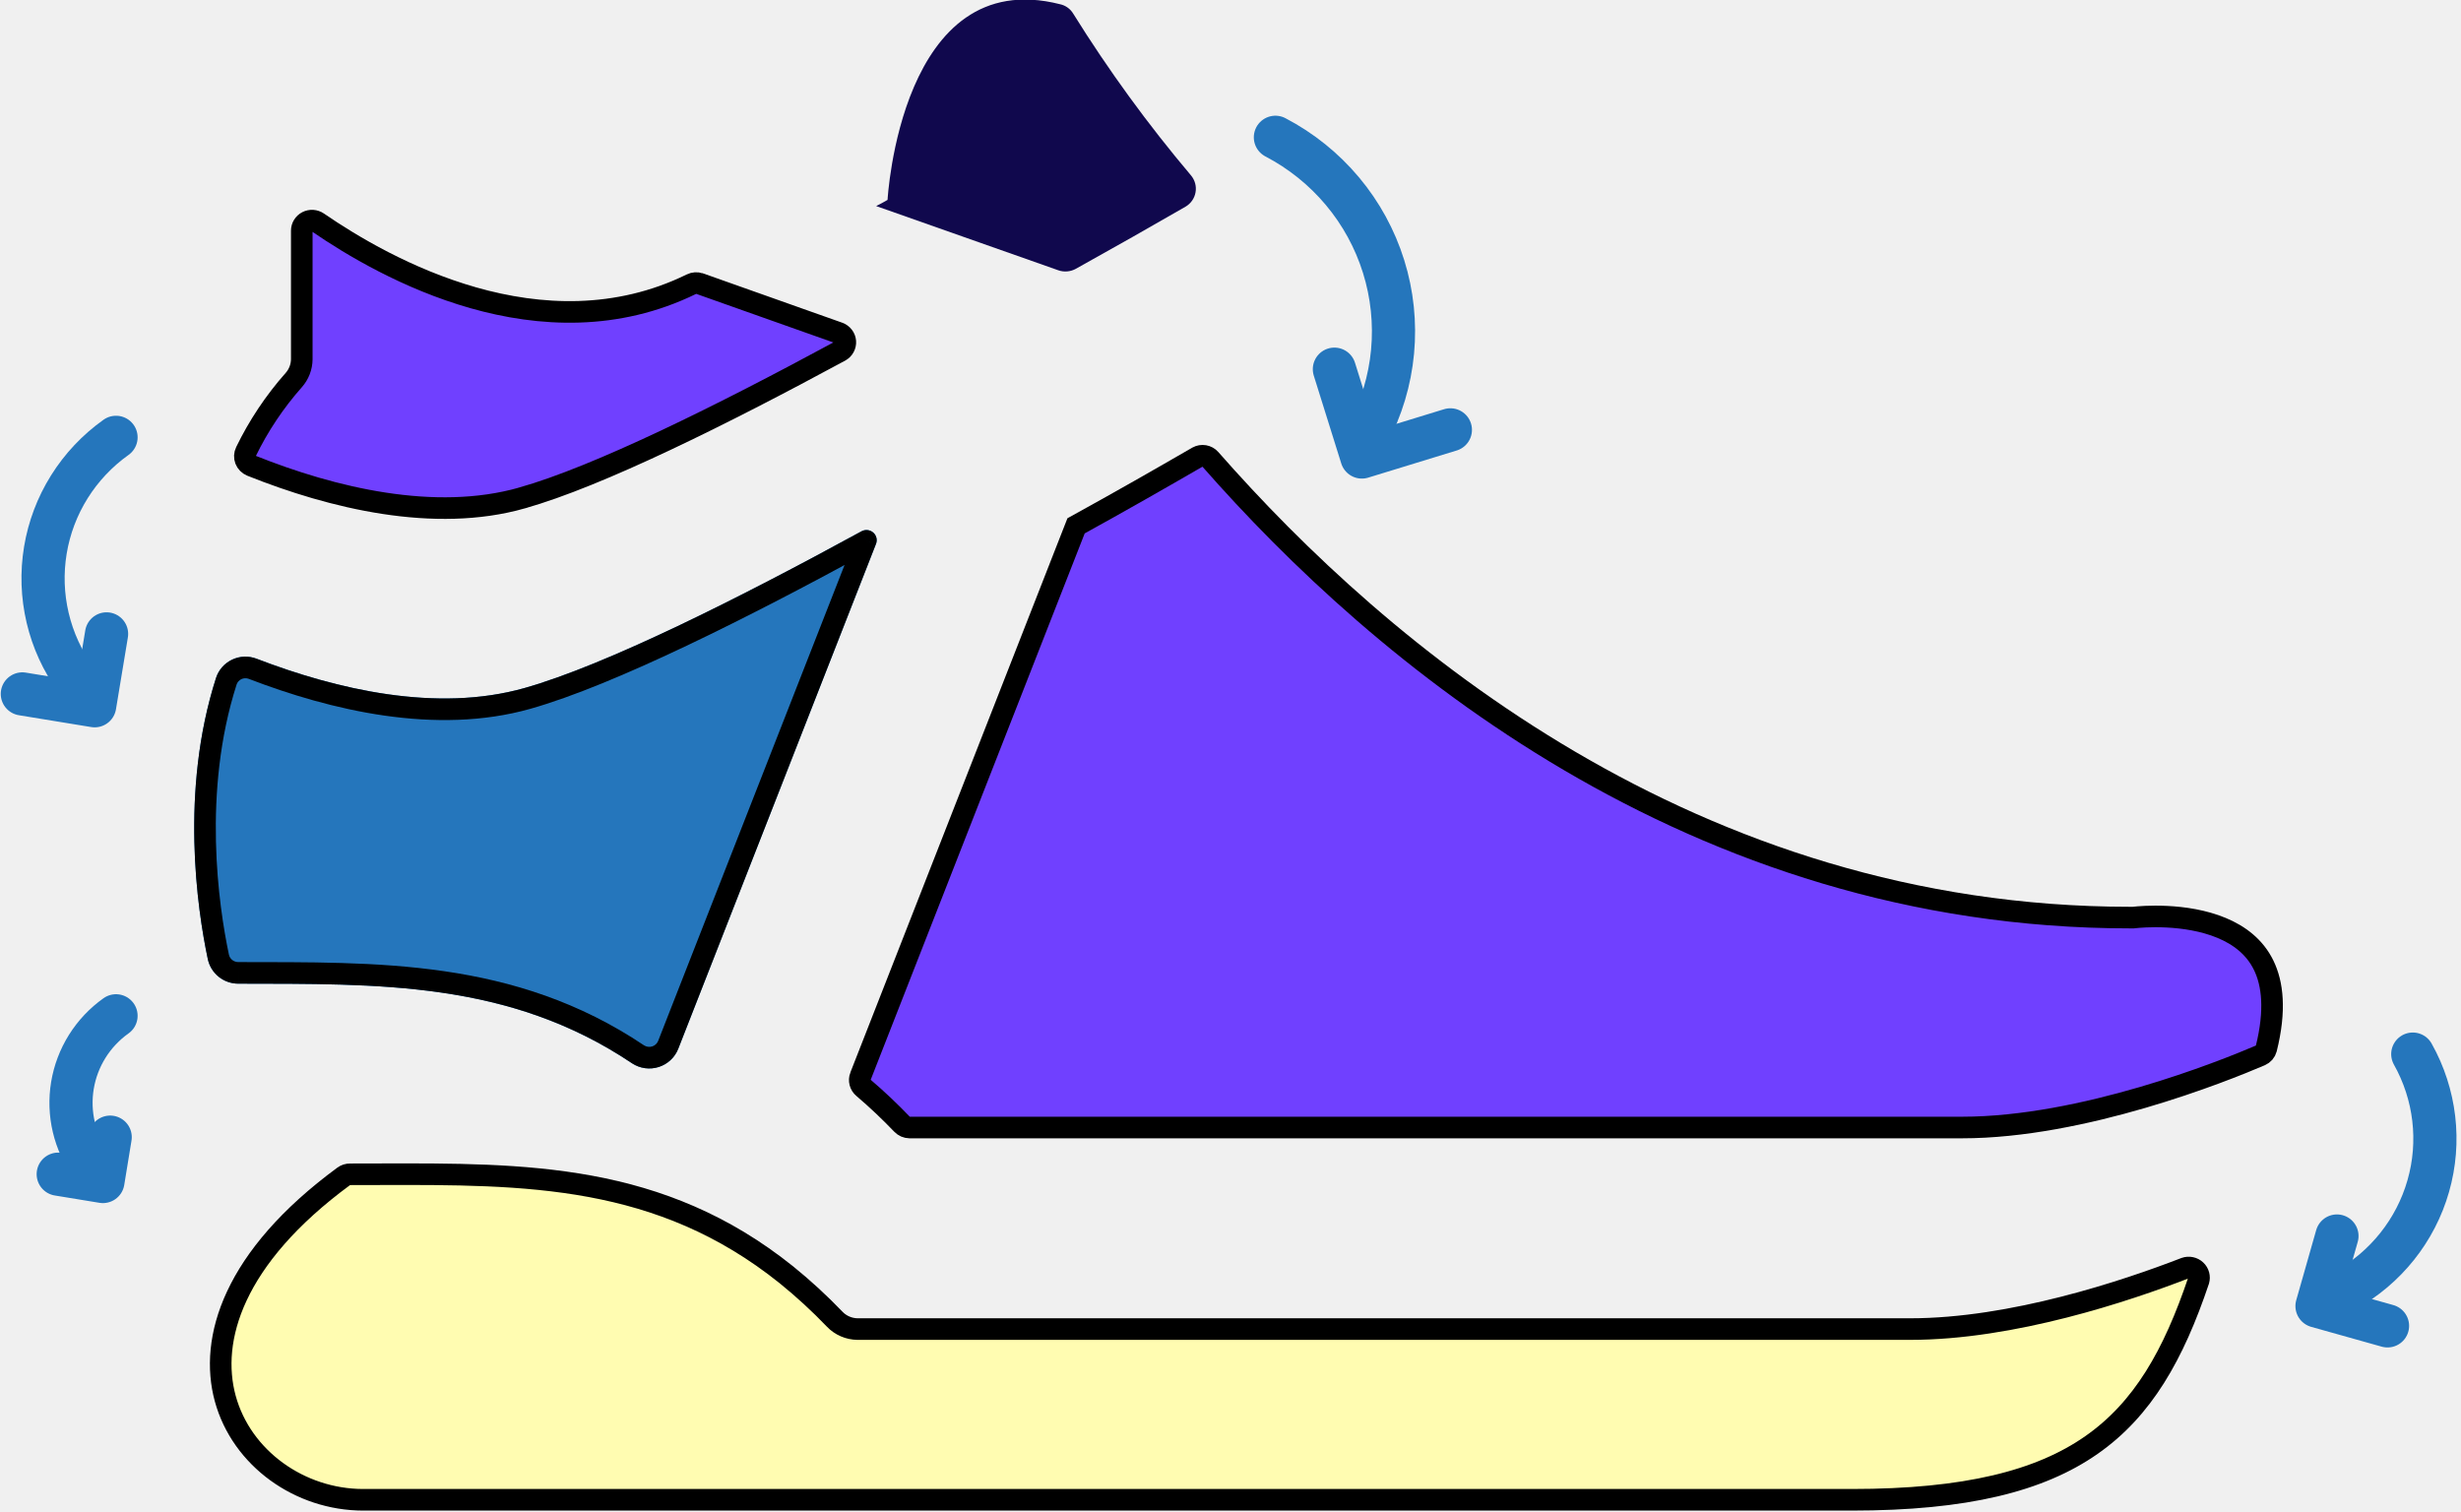
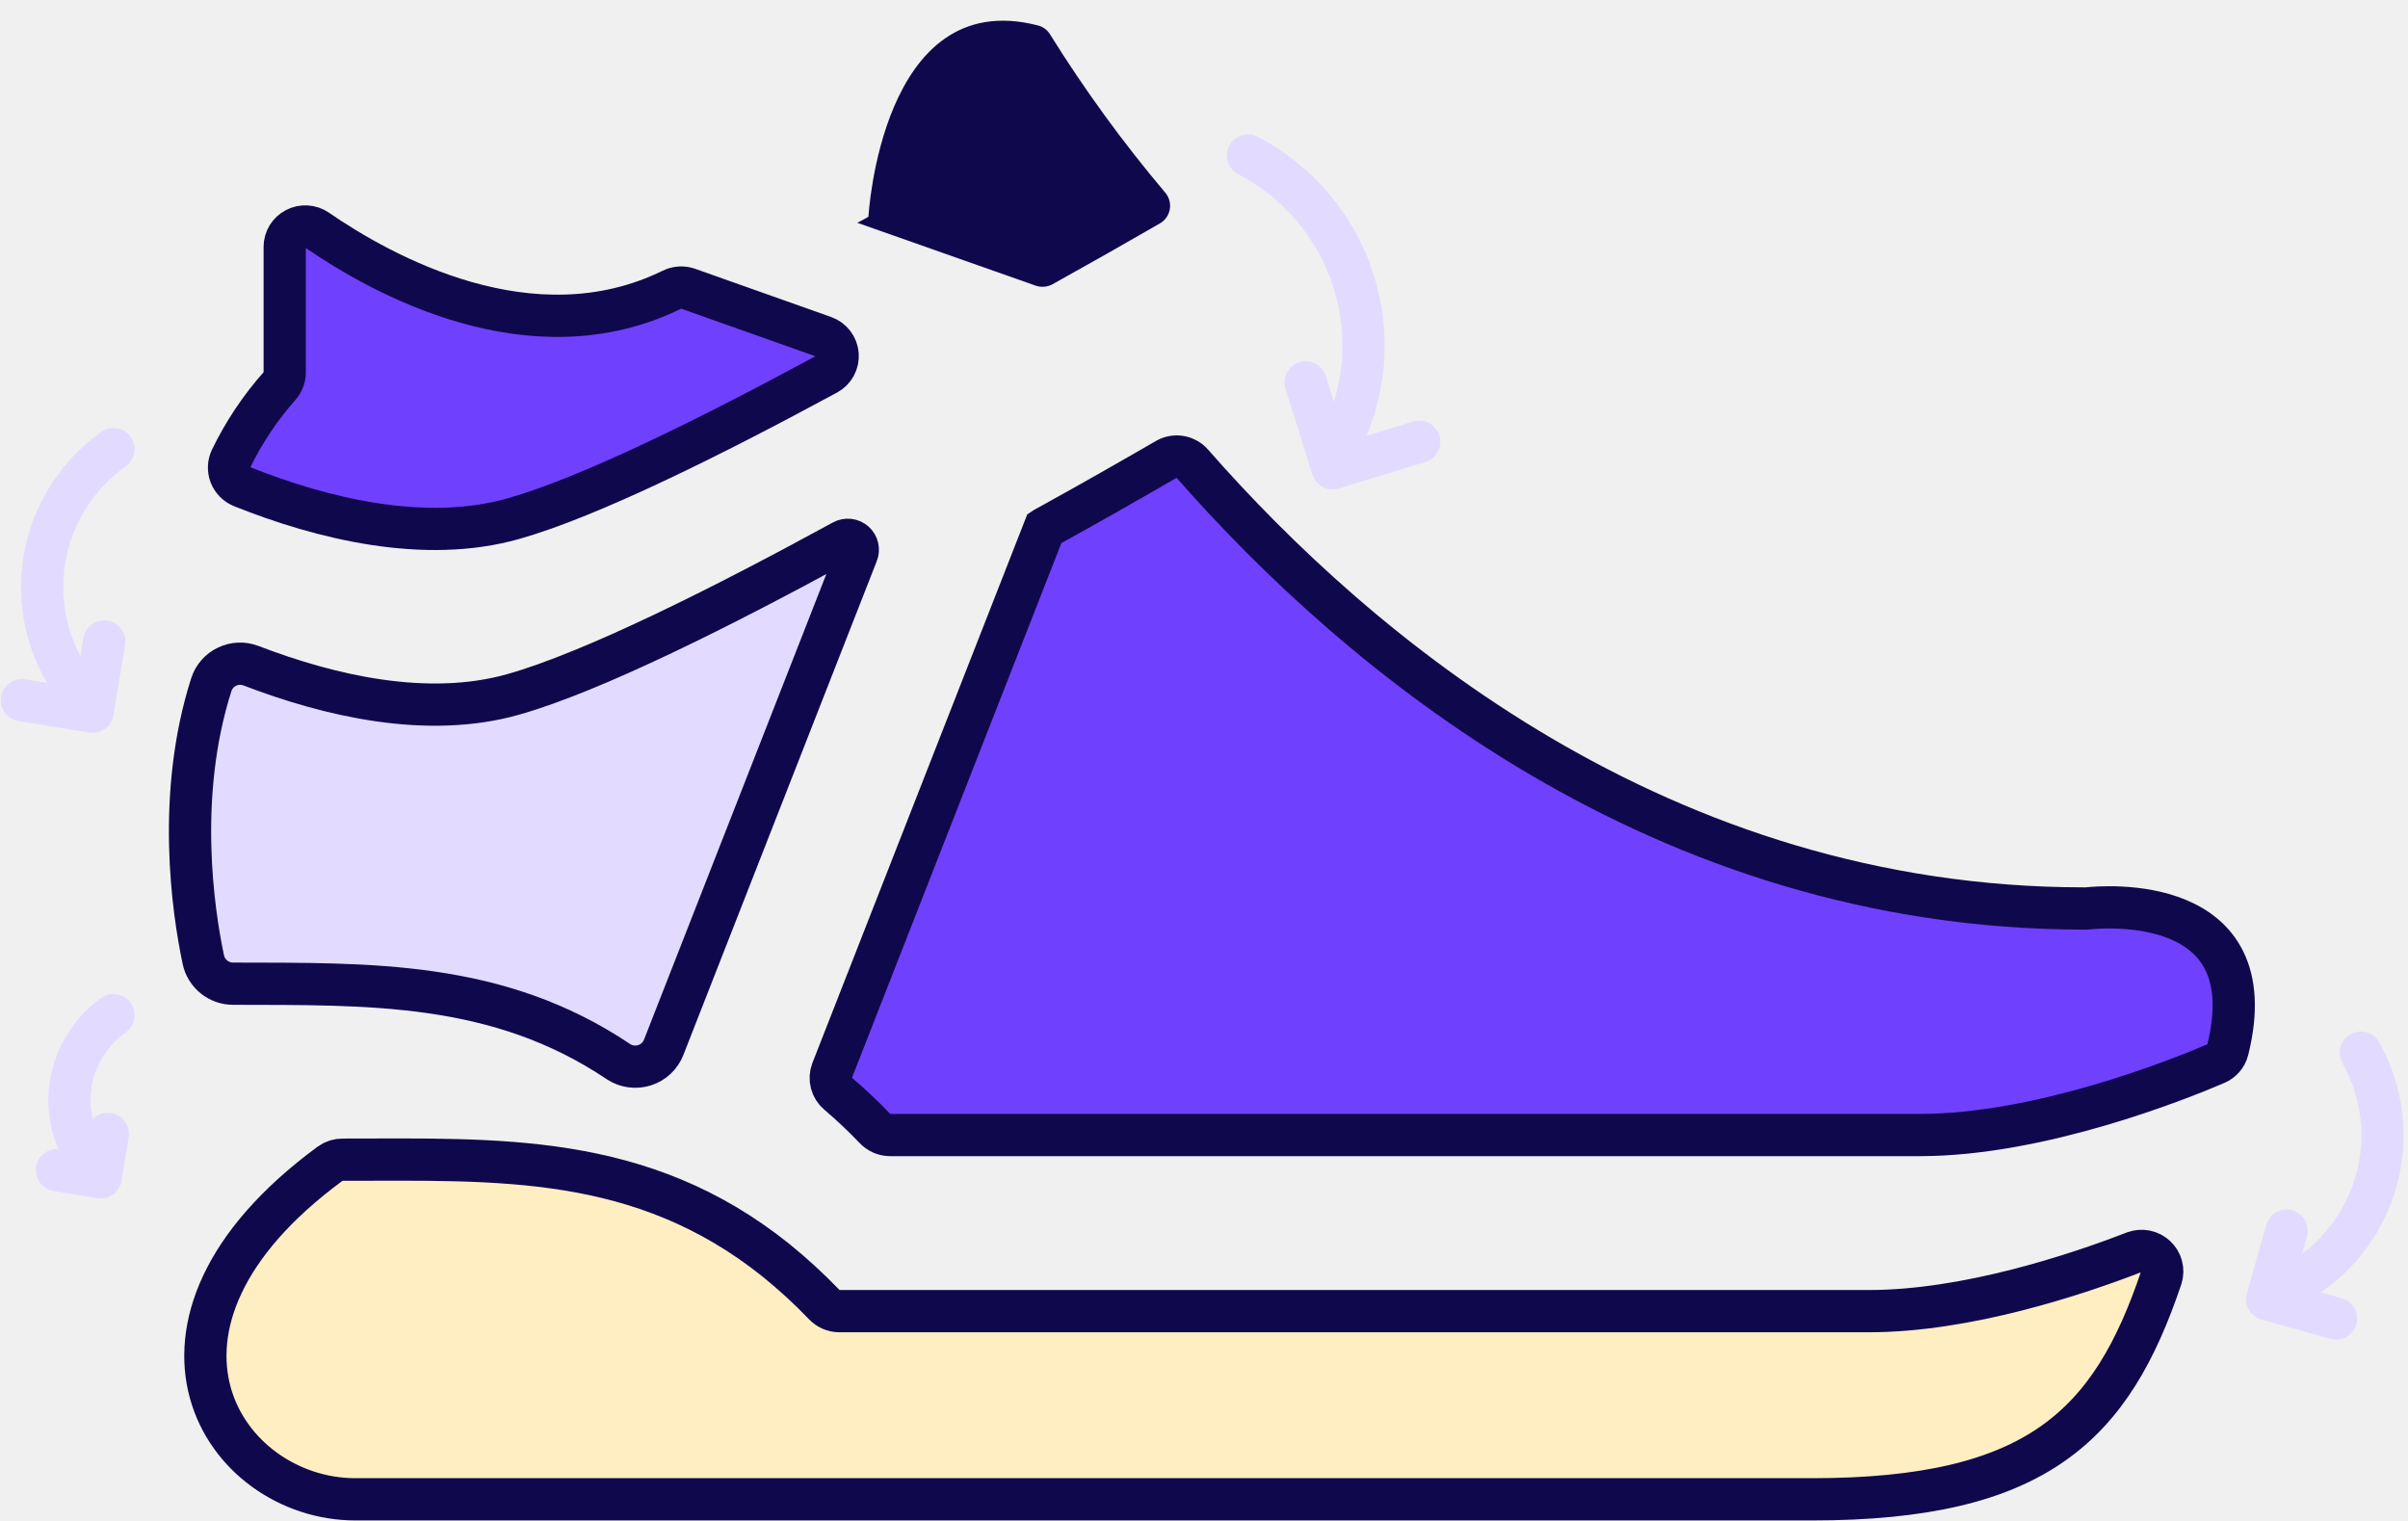
- <svg xmlns="http://www.w3.org/2000/svg" width="114" height="70" viewBox="0 0 114 70" fill="none">
-   <path d="M39.998 50.391L39.994 50.388C39.919 50.325 39.865 50.24 39.841 50.146C39.817 50.053 39.822 49.954 39.857 49.863C39.857 49.863 39.857 49.863 39.858 49.862L49.846 24.359C51.868 23.246 53.789 22.148 55.479 21.17C55.572 21.119 55.68 21.1 55.785 21.118C55.892 21.136 55.988 21.189 56.058 21.268C63.924 30.232 78.383 42.506 98.673 42.506H98.793H98.822L98.85 42.503C99.204 42.462 101.226 42.285 102.909 42.984C103.735 43.327 104.446 43.867 104.859 44.713C105.273 45.561 105.424 46.791 104.978 48.582C104.96 48.649 104.928 48.711 104.882 48.764C104.836 48.817 104.777 48.859 104.712 48.887L104.707 48.889C102.973 49.633 96.49 52.231 90.882 52.231H42.132C42.067 52.23 42.004 52.216 41.945 52.191C41.885 52.165 41.832 52.128 41.787 52.081C41.22 51.488 40.623 50.924 39.998 50.391Z" fill="#7040FF" stroke="black" />
-   <path d="M41.114 9.26C40.94 9.367 40.76 9.456 40.586 9.546L49.032 12.523C49.163 12.568 49.303 12.585 49.441 12.572C49.58 12.56 49.715 12.519 49.836 12.452C51.637 11.451 53.366 10.469 54.914 9.576C55.036 9.505 55.141 9.409 55.221 9.294C55.301 9.179 55.356 9.049 55.38 8.911C55.405 8.774 55.399 8.632 55.363 8.497C55.327 8.362 55.262 8.236 55.172 8.128C53.172 5.761 51.347 3.253 49.71 0.625C49.644 0.517 49.557 0.424 49.454 0.35C49.351 0.276 49.234 0.224 49.11 0.197C41.714 -1.685 41.114 9.26 41.114 9.26Z" fill="#10084D" />
-   <mask id="path-3-inside-1_2093_11992" fill="white">
-     <path d="M29.283 49.259C29.463 49.377 29.666 49.453 29.88 49.482C30.093 49.511 30.31 49.492 30.515 49.427C30.72 49.362 30.908 49.252 31.064 49.105C31.221 48.959 31.342 48.779 31.42 48.58L40.574 25.207C40.612 25.117 40.622 25.017 40.6 24.922C40.579 24.826 40.528 24.739 40.455 24.674C40.382 24.608 40.289 24.567 40.191 24.556C40.093 24.545 39.994 24.564 39.907 24.612C34.241 27.708 28.07 30.805 24.301 31.871C20.225 33.026 15.585 31.936 11.881 30.513C11.7 30.444 11.506 30.412 11.312 30.419C11.118 30.427 10.928 30.474 10.752 30.557C10.577 30.64 10.421 30.757 10.293 30.902C10.165 31.047 10.068 31.217 10.008 31.4C8.328 36.641 9.138 42.119 9.624 44.418C9.69 44.742 9.867 45.035 10.125 45.244C10.383 45.454 10.707 45.568 11.041 45.567C17.482 45.585 23.562 45.418 29.283 49.259Z" />
-   </mask>
-   <path d="M29.283 49.259C29.463 49.377 29.666 49.453 29.88 49.482C30.093 49.511 30.31 49.492 30.515 49.427C30.72 49.362 30.908 49.252 31.064 49.105C31.221 48.959 31.342 48.779 31.42 48.58L40.574 25.207C40.612 25.117 40.622 25.017 40.6 24.922C40.579 24.826 40.528 24.739 40.455 24.674C40.382 24.608 40.289 24.567 40.191 24.556C40.093 24.545 39.994 24.564 39.907 24.612C34.241 27.708 28.07 30.805 24.301 31.871C20.225 33.026 15.585 31.936 11.881 30.513C11.7 30.444 11.506 30.412 11.312 30.419C11.118 30.427 10.928 30.474 10.752 30.557C10.577 30.64 10.421 30.757 10.293 30.902C10.165 31.047 10.068 31.217 10.008 31.4C8.328 36.641 9.138 42.119 9.624 44.418C9.69 44.742 9.867 45.035 10.125 45.244C10.383 45.454 10.707 45.568 11.041 45.567C17.482 45.585 23.562 45.418 29.283 49.259Z" fill="#2576BC" />
-   <path d="M29.283 49.259L28.725 50.089L28.736 50.096L29.283 49.259ZM31.42 48.58L30.489 48.215L30.488 48.218L31.42 48.58ZM40.574 25.207L39.655 24.813L39.648 24.828L39.643 24.843L40.574 25.207ZM39.907 24.612L40.387 25.489L40.389 25.488L39.907 24.612ZM24.301 31.871L24.029 30.909L24.028 30.909L24.301 31.871ZM11.881 30.513L12.24 29.58L12.238 29.579L11.881 30.513ZM10.008 31.4L9.057 31.091L9.056 31.095L10.008 31.4ZM9.624 44.418L10.604 44.22L10.602 44.211L9.624 44.418ZM11.041 45.567L11.044 44.567L11.038 44.567L11.041 45.567ZM28.736 50.096C29.04 50.295 29.385 50.423 29.745 50.473L30.015 48.491C29.948 48.482 29.885 48.458 29.83 48.422L28.736 50.096ZM29.745 50.473C30.105 50.522 30.471 50.49 30.818 50.38L30.212 48.474C30.149 48.494 30.081 48.5 30.015 48.491L29.745 50.473ZM30.818 50.38C31.164 50.27 31.482 50.084 31.748 49.836L30.381 48.375C30.334 48.42 30.276 48.454 30.212 48.474L30.818 50.38ZM31.748 49.836C32.013 49.587 32.22 49.282 32.352 48.943L30.488 48.218C30.465 48.277 30.428 48.331 30.381 48.375L31.748 49.836ZM32.351 48.945L41.505 25.572L39.643 24.843L30.489 48.215L32.351 48.945ZM41.493 25.601C41.614 25.318 41.644 25.005 41.576 24.704L39.624 25.139C39.6 25.03 39.611 24.916 39.655 24.813L41.493 25.601ZM41.576 24.704C41.509 24.403 41.35 24.132 41.121 23.928L39.788 25.419C39.707 25.346 39.649 25.248 39.624 25.139L41.576 24.704ZM41.121 23.928C40.893 23.724 40.607 23.596 40.304 23.562L40.079 25.549C39.972 25.537 39.87 25.492 39.788 25.419L41.121 23.928ZM40.304 23.562C40.001 23.528 39.694 23.588 39.426 23.735L40.389 25.488C40.294 25.54 40.186 25.561 40.079 25.549L40.304 23.562ZM39.428 23.734C33.745 26.84 27.672 29.878 24.029 30.909L24.573 32.833C28.469 31.731 34.737 28.577 40.387 25.489L39.428 23.734ZM24.028 30.909C20.272 31.973 15.887 30.981 12.24 29.58L11.523 31.447C15.282 32.891 20.177 34.079 24.573 32.833L24.028 30.909ZM12.238 29.579C11.931 29.461 11.602 29.407 11.273 29.42L11.351 31.419C11.41 31.416 11.469 31.426 11.524 31.447L12.238 29.579ZM11.273 29.42C10.945 29.433 10.622 29.512 10.324 29.653L11.18 31.46C11.233 31.435 11.291 31.421 11.351 31.419L11.273 29.42ZM10.324 29.653C10.027 29.794 9.761 29.994 9.543 30.241L11.043 31.564C11.081 31.521 11.127 31.486 11.18 31.46L10.324 29.653ZM9.543 30.241C9.325 30.488 9.159 30.777 9.057 31.091L10.959 31.71C10.977 31.657 11.005 31.607 11.043 31.564L9.543 30.241ZM9.056 31.095C7.295 36.584 8.148 42.27 8.646 44.625L10.602 44.211C10.128 41.969 9.36 36.697 10.961 31.706L9.056 31.095ZM8.644 44.615C8.755 45.169 9.057 45.665 9.495 46.021L10.755 44.468C10.676 44.404 10.624 44.316 10.604 44.22L8.644 44.615ZM9.495 46.021C9.933 46.376 10.48 46.569 11.043 46.567L11.038 44.567C10.934 44.567 10.834 44.532 10.755 44.468L9.495 46.021ZM11.038 46.567C17.547 46.585 23.301 46.447 28.725 50.089L29.84 48.429C23.824 44.389 17.416 44.585 11.044 44.567L11.038 46.567Z" fill="black" mask="url(#path-3-inside-1_2093_11992)" />
-   <path d="M24.172 23.07L24.171 23.071C20.134 24.215 15.396 23.076 11.637 21.57C11.577 21.545 11.522 21.508 11.477 21.462C11.431 21.416 11.396 21.361 11.373 21.302C11.35 21.242 11.339 21.178 11.342 21.115C11.345 21.051 11.361 20.988 11.389 20.931L11.39 20.929C11.973 19.727 12.719 18.609 13.607 17.607C13.843 17.341 13.976 16.999 13.979 16.643L13.979 16.643V16.638V10.684C13.979 10.6 14.002 10.518 14.047 10.446C14.091 10.373 14.154 10.314 14.231 10.274C14.307 10.235 14.394 10.216 14.48 10.221C14.567 10.227 14.65 10.255 14.721 10.303C16.277 11.373 18.867 12.925 21.927 13.795C24.99 14.666 28.561 14.862 32.031 13.163L32.031 13.163C32.09 13.134 32.153 13.117 32.219 13.113C32.283 13.109 32.348 13.118 32.409 13.138C32.41 13.139 32.41 13.139 32.411 13.139L38.841 15.418L38.844 15.419C38.93 15.449 39.006 15.504 39.061 15.575C39.117 15.646 39.15 15.731 39.157 15.82C39.164 15.908 39.145 15.997 39.102 16.076C39.06 16.155 38.994 16.22 38.914 16.264C33.45 19.222 27.711 22.07 24.172 23.07Z" fill="#7040FF" stroke="black" />
-   <path d="M39.722 61.568V61.568H39.728H88.481C93.222 61.568 98.495 59.801 101.226 58.743C101.308 58.714 101.398 58.708 101.484 58.726C101.571 58.744 101.652 58.785 101.716 58.846C101.781 58.906 101.826 58.982 101.849 59.066C101.871 59.148 101.87 59.233 101.847 59.315C100.682 62.774 99.26 65.279 96.882 66.939C94.496 68.606 91.07 69.476 85.774 69.476H16.828C13.89 69.476 11.191 67.558 10.434 64.784C9.688 62.047 10.792 58.266 15.923 54.492C16.008 54.429 16.113 54.396 16.22 54.398L16.22 54.398H16.227C16.668 54.398 17.106 54.397 17.541 54.395C24.368 54.377 30.573 54.359 36.425 59.051C37.215 59.69 37.963 60.378 38.665 61.11C38.801 61.253 38.966 61.367 39.147 61.445C39.329 61.524 39.524 61.565 39.722 61.568Z" fill="#FFFCB1" stroke="black" />
-   <path d="M59.08 6.36C60.271 6.982 61.327 7.832 62.187 8.859C63.047 9.886 63.695 11.072 64.093 12.348C64.491 13.624 64.631 14.965 64.507 16.294C64.382 17.624 63.994 18.917 63.366 20.098" stroke="#2576BC" stroke-width="2" stroke-linecap="round" stroke-linejoin="round" />
-   <path d="M67.185 19.913L63.085 21.17L61.812 17.102" stroke="#2576BC" stroke-width="2" stroke-linecap="round" stroke-linejoin="round" />
-   <path d="M111.766 48.83C112.812 50.693 113.071 52.891 112.484 54.942C111.898 56.993 110.515 58.729 108.639 59.77" stroke="#2576BC" stroke-width="2" stroke-linecap="round" stroke-linejoin="round" />
-   <path d="M110.596 61.419L107.33 60.502L108.254 57.257" stroke="#2576BC" stroke-width="2" stroke-linecap="round" stroke-linejoin="round" />
-   <path d="M5.375 20.259C4.51 20.874 3.776 21.652 3.214 22.549C2.652 23.446 2.274 24.444 2.102 25.486C1.929 26.527 1.965 27.593 2.207 28.621C2.449 29.649 2.893 30.62 3.514 31.478" stroke="#2576BC" stroke-width="2" stroke-linecap="round" stroke-linejoin="round" />
-   <path d="M1.035 32.145L4.385 32.693L4.937 29.364" stroke="#2576BC" stroke-width="2" stroke-linecap="round" stroke-linejoin="round" />
-   <path d="M5.375 47.056C4.841 47.435 4.388 47.916 4.041 48.47C3.695 49.023 3.462 49.639 3.355 50.283C3.249 50.926 3.271 51.584 3.421 52.218C3.571 52.853 3.845 53.452 4.229 53.981" stroke="#2576BC" stroke-width="2" stroke-linecap="round" stroke-linejoin="round" />
-   <path d="M2.697 54.392L4.768 54.732L5.104 52.677" stroke="#2576BC" stroke-width="2" stroke-linecap="round" stroke-linejoin="round" />
+ <svg xmlns="http://www.w3.org/2000/svg" width="114" height="72" viewBox="0 0 114 72" fill="none">
+   <path d="M49.448 25.01L39.393 50.682C39.32 50.87 39.308 51.076 39.359 51.272C39.409 51.467 39.52 51.642 39.675 51.772C40.288 52.294 40.873 52.846 41.428 53.427C41.519 53.522 41.628 53.597 41.748 53.65C41.869 53.702 41.999 53.729 42.13 53.731H90.884C96.604 53.731 103.171 51.093 104.906 50.348C105.043 50.291 105.165 50.203 105.261 50.092C105.358 49.98 105.428 49.848 105.464 49.705C107.325 42.232 99.528 42.923 98.795 43.006H98.675C78.597 43.006 64.262 30.858 56.435 21.938C56.288 21.772 56.089 21.662 55.871 21.625C55.652 21.588 55.427 21.627 55.234 21.735C53.505 22.735 51.536 23.861 49.466 24.998L49.448 25.01Z" fill="#7040FF" stroke="#10084D" stroke-width="2" />
+   <path d="M41.114 10.26C40.94 10.367 40.76 10.456 40.586 10.546L49.032 13.523C49.163 13.568 49.303 13.585 49.441 13.572C49.58 13.56 49.715 13.519 49.836 13.452C51.637 12.451 53.366 11.469 54.914 10.575C55.036 10.505 55.141 10.409 55.221 10.294C55.301 10.18 55.356 10.049 55.38 9.911C55.405 9.774 55.399 9.632 55.363 9.497C55.327 9.362 55.262 9.236 55.172 9.128C53.172 6.761 51.347 4.253 49.71 1.625C49.644 1.517 49.557 1.424 49.454 1.35C49.351 1.276 49.234 1.224 49.11 1.197C41.714 -0.685 41.114 10.26 41.114 10.26Z" fill="#10084D" />
+   <path d="M29.283 50.259C29.463 50.377 29.666 50.453 29.88 50.482C30.093 50.511 30.31 50.492 30.515 50.427C30.72 50.362 30.908 50.252 31.064 50.105C31.221 49.959 31.342 49.779 31.42 49.58L40.574 26.207C40.612 26.117 40.622 26.017 40.6 25.922C40.579 25.826 40.528 25.739 40.455 25.674C40.382 25.608 40.289 25.567 40.191 25.556C40.093 25.545 39.994 25.564 39.907 25.612C34.241 28.708 28.07 31.805 24.301 32.871C20.225 34.026 15.585 32.936 11.881 31.513C11.7 31.444 11.506 31.412 11.312 31.419C11.118 31.427 10.928 31.474 10.752 31.557C10.577 31.64 10.421 31.757 10.293 31.902C10.165 32.047 10.068 32.217 10.008 32.4C8.328 37.641 9.138 43.119 9.624 45.418C9.69 45.742 9.867 46.035 10.125 46.244C10.383 46.454 10.707 46.568 11.041 46.567C17.482 46.585 23.562 46.418 29.283 50.259Z" fill="#E2DBFF" stroke="#10084D" stroke-width="2" />
+   <path d="M24.308 24.552C27.909 23.533 33.696 20.657 39.152 17.703C39.317 17.614 39.453 17.479 39.542 17.315C39.631 17.151 39.67 16.965 39.655 16.779C39.64 16.593 39.571 16.415 39.456 16.268C39.341 16.12 39.186 16.009 39.008 15.947L32.573 13.666C32.45 13.624 32.318 13.606 32.187 13.614C32.056 13.622 31.929 13.656 31.811 13.714C25.16 16.971 18.071 12.999 15.004 10.891C14.858 10.791 14.687 10.733 14.511 10.722C14.334 10.712 14.157 10.749 14 10.831C13.843 10.912 13.712 11.035 13.62 11.185C13.528 11.335 13.479 11.507 13.479 11.683V17.638C13.477 17.873 13.389 18.099 13.233 18.275C12.314 19.312 11.543 20.468 10.94 21.711C10.882 21.831 10.848 21.96 10.843 22.093C10.837 22.226 10.859 22.358 10.906 22.482C10.954 22.606 11.027 22.718 11.121 22.813C11.214 22.908 11.326 22.983 11.45 23.033C15.238 24.552 20.106 25.743 24.308 24.552Z" fill="#7040FF" stroke="#10084D" stroke-width="2" />
+   <path d="M88.481 62.068H39.728C39.596 62.066 39.466 62.038 39.346 61.986C39.225 61.934 39.116 61.859 39.026 61.764C38.309 61.016 37.545 60.314 36.739 59.662C30.352 54.541 23.533 54.898 16.227 54.898C16.012 54.895 15.801 54.961 15.627 55.089C5.177 62.776 10.543 70.976 16.828 70.976H85.774C96.453 70.976 99.965 67.475 102.324 60.466C102.376 60.293 102.379 60.11 102.332 59.936C102.285 59.762 102.19 59.604 102.058 59.481C101.926 59.357 101.762 59.272 101.584 59.236C101.406 59.2 101.222 59.213 101.051 59.275C98.332 60.329 93.127 62.068 88.481 62.068Z" fill="#FFEEC1" stroke="#10084D" stroke-width="2" />
+   <path d="M59.082 7.36C60.273 7.982 61.329 8.832 62.189 9.859C63.049 10.886 63.697 12.072 64.094 13.348C64.493 14.624 64.633 15.965 64.509 17.294C64.384 18.624 63.996 19.917 63.368 21.098" stroke="#E2DBFF" stroke-width="2" stroke-linecap="round" stroke-linejoin="round" />
+   <path d="M67.185 20.913L63.085 22.17L61.812 18.102" stroke="#E2DBFF" stroke-width="2" stroke-linecap="round" stroke-linejoin="round" />
+   <path d="M111.766 49.83C112.812 51.693 113.071 53.891 112.484 55.942C111.898 57.993 110.515 59.729 108.639 60.77" stroke="#E2DBFF" stroke-width="2" stroke-linecap="round" stroke-linejoin="round" />
+   <path d="M110.596 62.419L107.33 61.502L108.254 58.256" stroke="#E2DBFF" stroke-width="2" stroke-linecap="round" stroke-linejoin="round" />
+   <path d="M5.375 21.259C4.51 21.874 3.776 22.652 3.214 23.549C2.652 24.446 2.274 25.444 2.102 26.486C1.929 27.527 1.965 28.593 2.207 29.621C2.449 30.649 2.893 31.62 3.514 32.478" stroke="#E2DBFF" stroke-width="2" stroke-linecap="round" stroke-linejoin="round" />
+   <path d="M1.035 33.145L4.385 33.693L4.937 30.364" stroke="#E2DBFF" stroke-width="2" stroke-linecap="round" stroke-linejoin="round" />
+   <path d="M5.375 48.056C4.841 48.435 4.388 48.916 4.041 49.47C3.695 50.023 3.462 50.639 3.355 51.283C3.249 51.926 3.271 52.584 3.421 53.218C3.571 53.853 3.845 54.452 4.229 54.981" stroke="#E2DBFF" stroke-width="2" stroke-linecap="round" stroke-linejoin="round" />
+   <path d="M2.697 55.392L4.768 55.732L5.104 53.677" stroke="#E2DBFF" stroke-width="2" stroke-linecap="round" stroke-linejoin="round" />
</svg>
